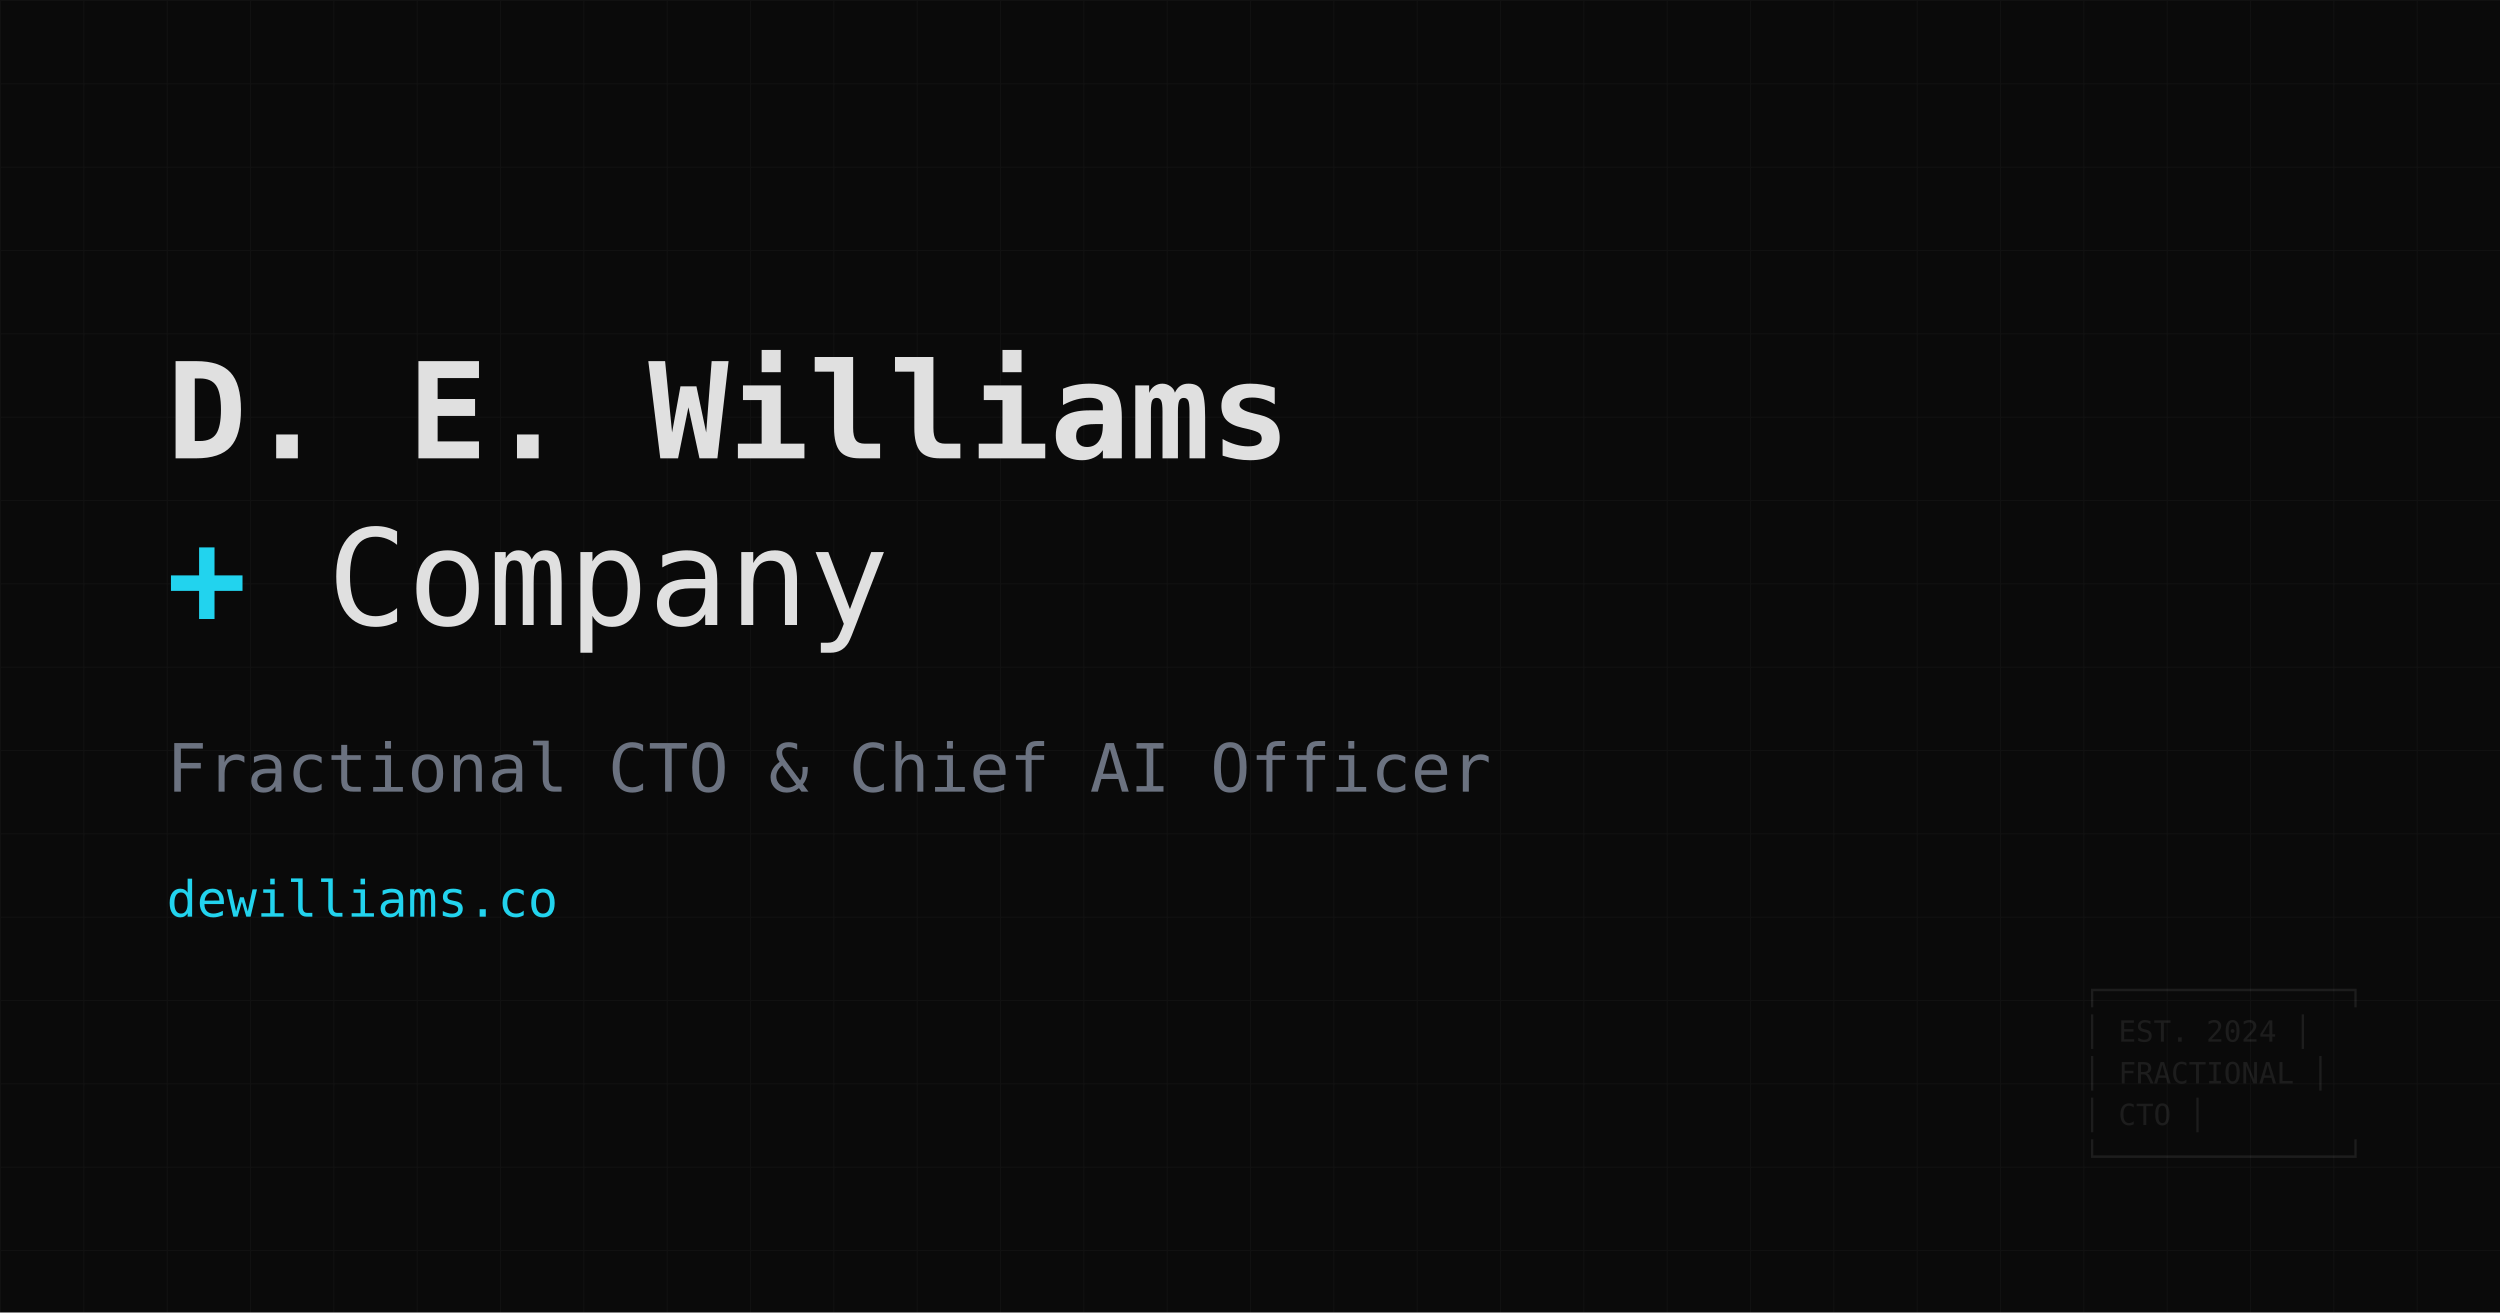
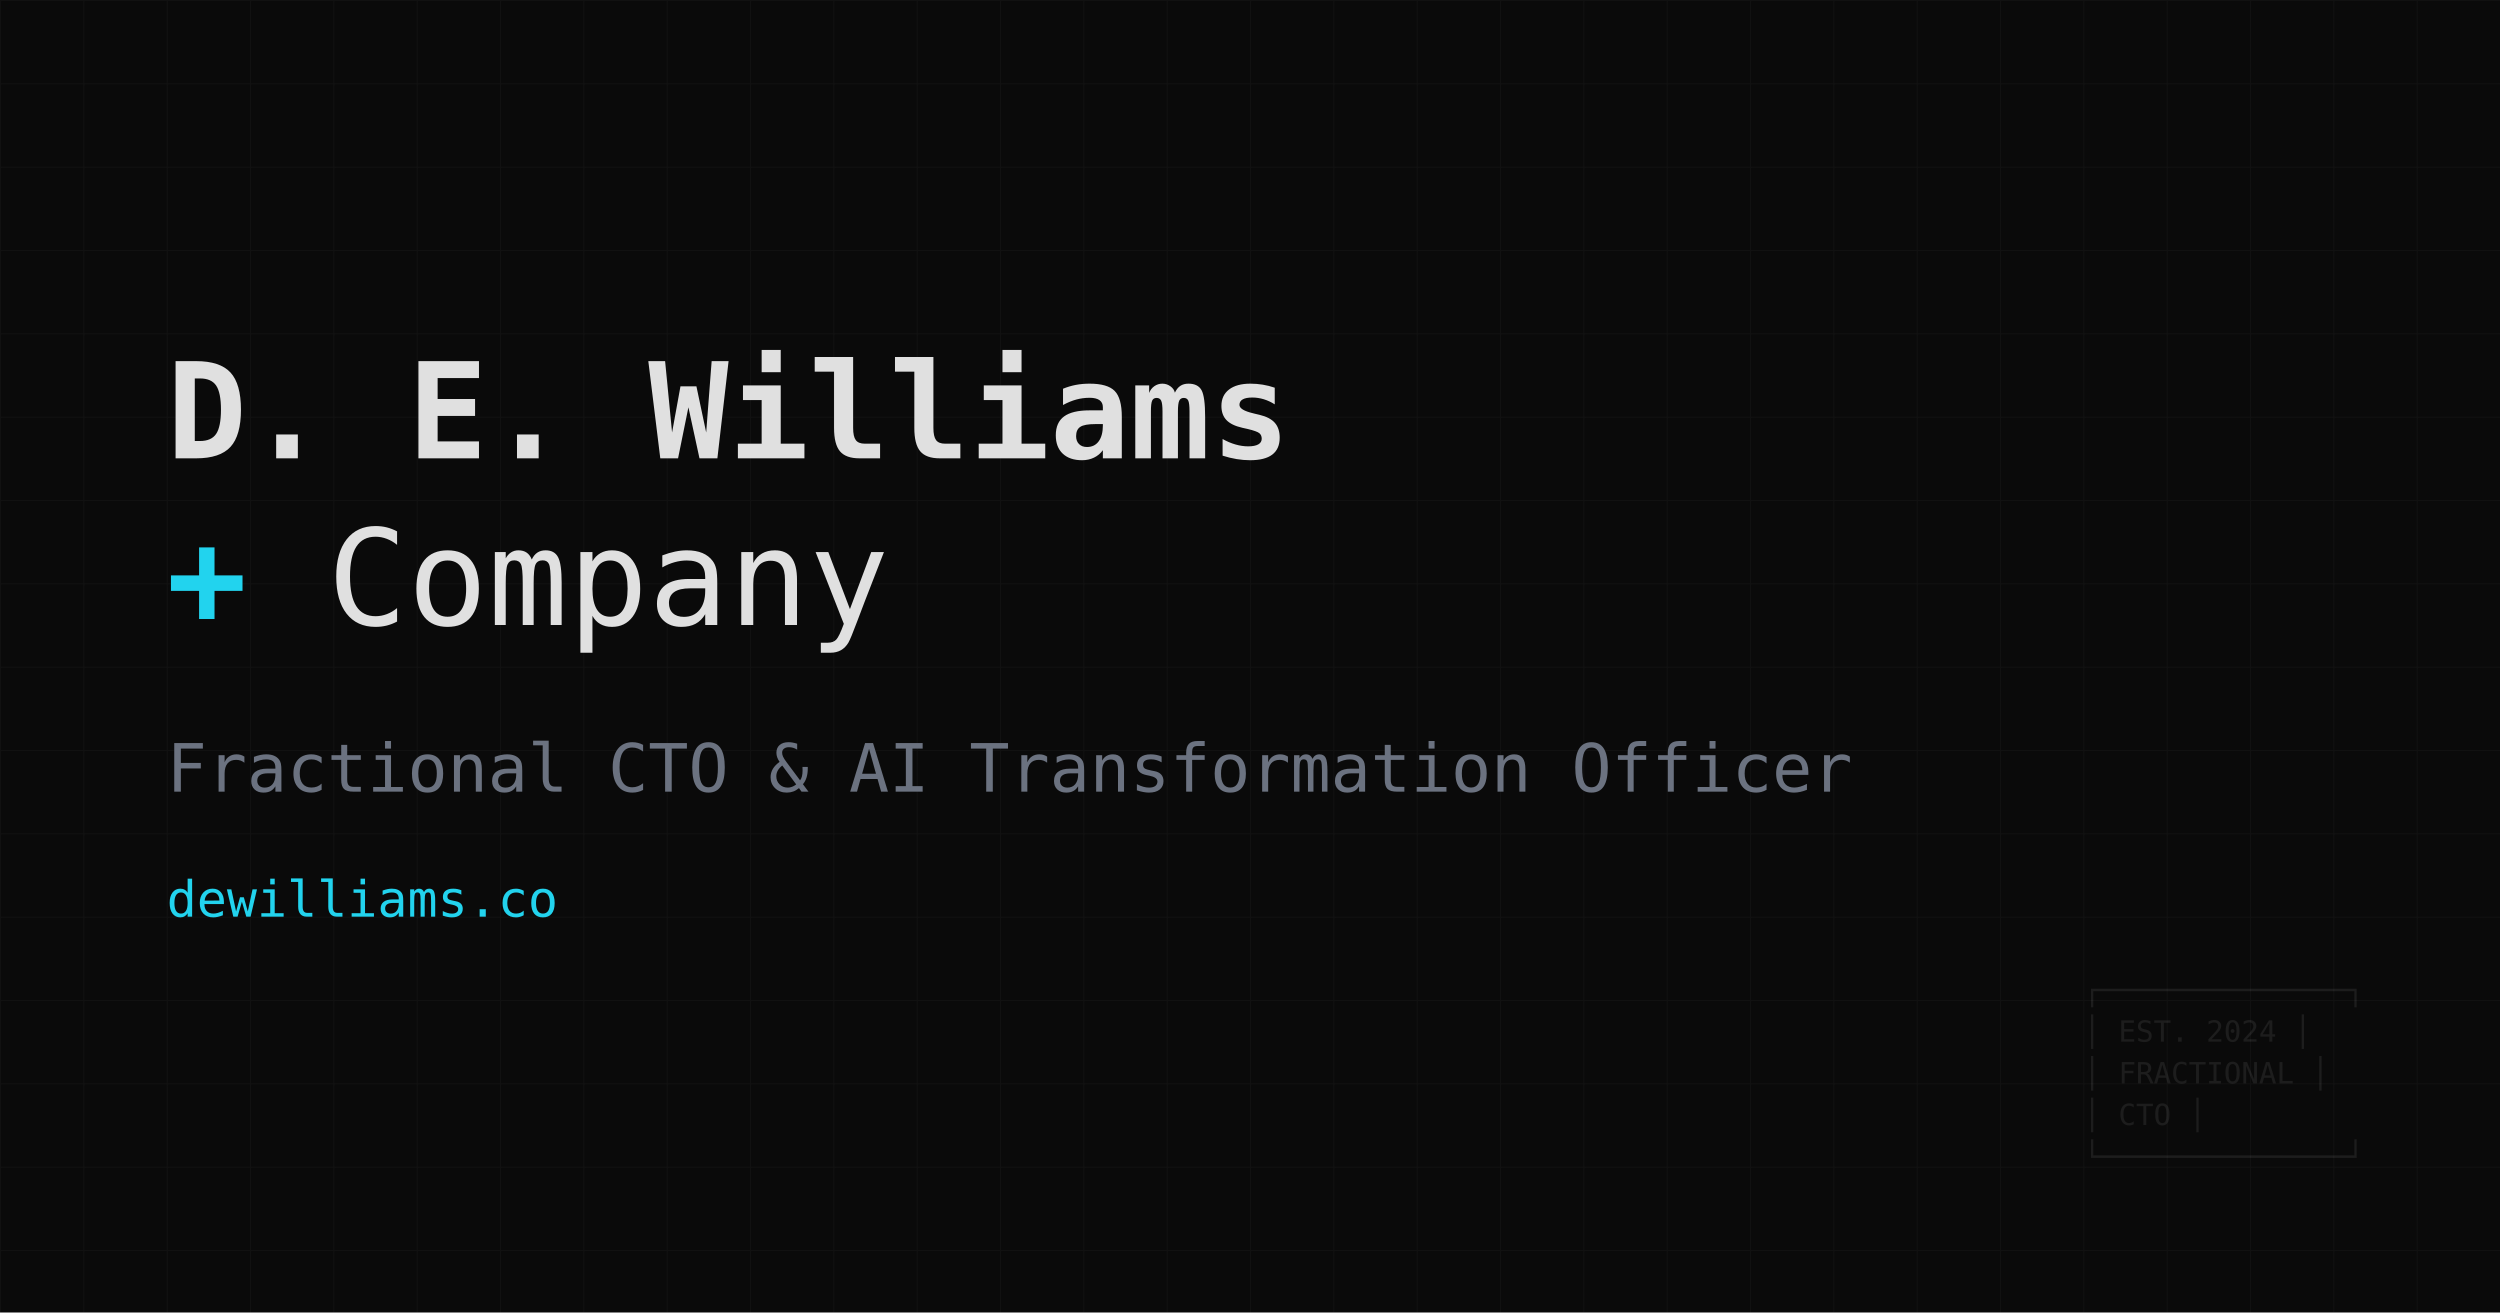
<svg xmlns="http://www.w3.org/2000/svg" viewBox="0 0 1200 630" width="1200" height="630">
  <defs>
    <pattern id="grid" width="40" height="40" patternUnits="userSpaceOnUse">
      <path d="M 40 0 L 0 0 0 40" fill="none" stroke="rgba(255,255,255,0.03)" stroke-width="1" />
    </pattern>
  </defs>
  <rect width="1200" height="630" fill="#0a0a0a" />
  <rect width="1200" height="630" fill="url(#grid)" />
  <text x="80" y="220" font-family="'JetBrains Mono', monospace" font-weight="700" font-size="64" fill="#e0e0e0">D. E. Williams</text>
  <text x="80" y="300" font-family="'JetBrains Mono', monospace" font-size="64">
    <tspan font-weight="700" fill="#22d3ee">+ </tspan>
    <tspan font-weight="400" fill="#e0e0e0">Company</tspan>
  </text>
-   <text x="80" y="380" font-family="'JetBrains Mono', monospace" font-weight="400" font-size="32" fill="#6b7280">Fractional CTO &amp; Chief AI Officer</text>
+   <text x="80" y="380" font-family="'JetBrains Mono', monospace" font-weight="400" font-size="32" fill="#6b7280">Fractional CTO &amp; AI Transformation Officer</text>
  <text x="80" y="440" font-family="'JetBrains Mono', monospace" font-weight="400" font-size="24" fill="#22d3ee">dewilliams.co</text>
  <text x="1000" y="480" font-family="monospace" font-size="14" fill="rgba(255,255,255,0.08)">┌──────────────┐</text>
  <text x="1000" y="500" font-family="monospace" font-size="14" fill="rgba(255,255,255,0.08)">│ EST. 2024    │</text>
  <text x="1000" y="520" font-family="monospace" font-size="14" fill="rgba(255,255,255,0.08)">│ FRACTIONAL   │</text>
  <text x="1000" y="540" font-family="monospace" font-size="14" fill="rgba(255,255,255,0.08)">│ CTO          │</text>
  <text x="1000" y="560" font-family="monospace" font-size="14" fill="rgba(255,255,255,0.08)">└──────────────┘</text>
</svg>
